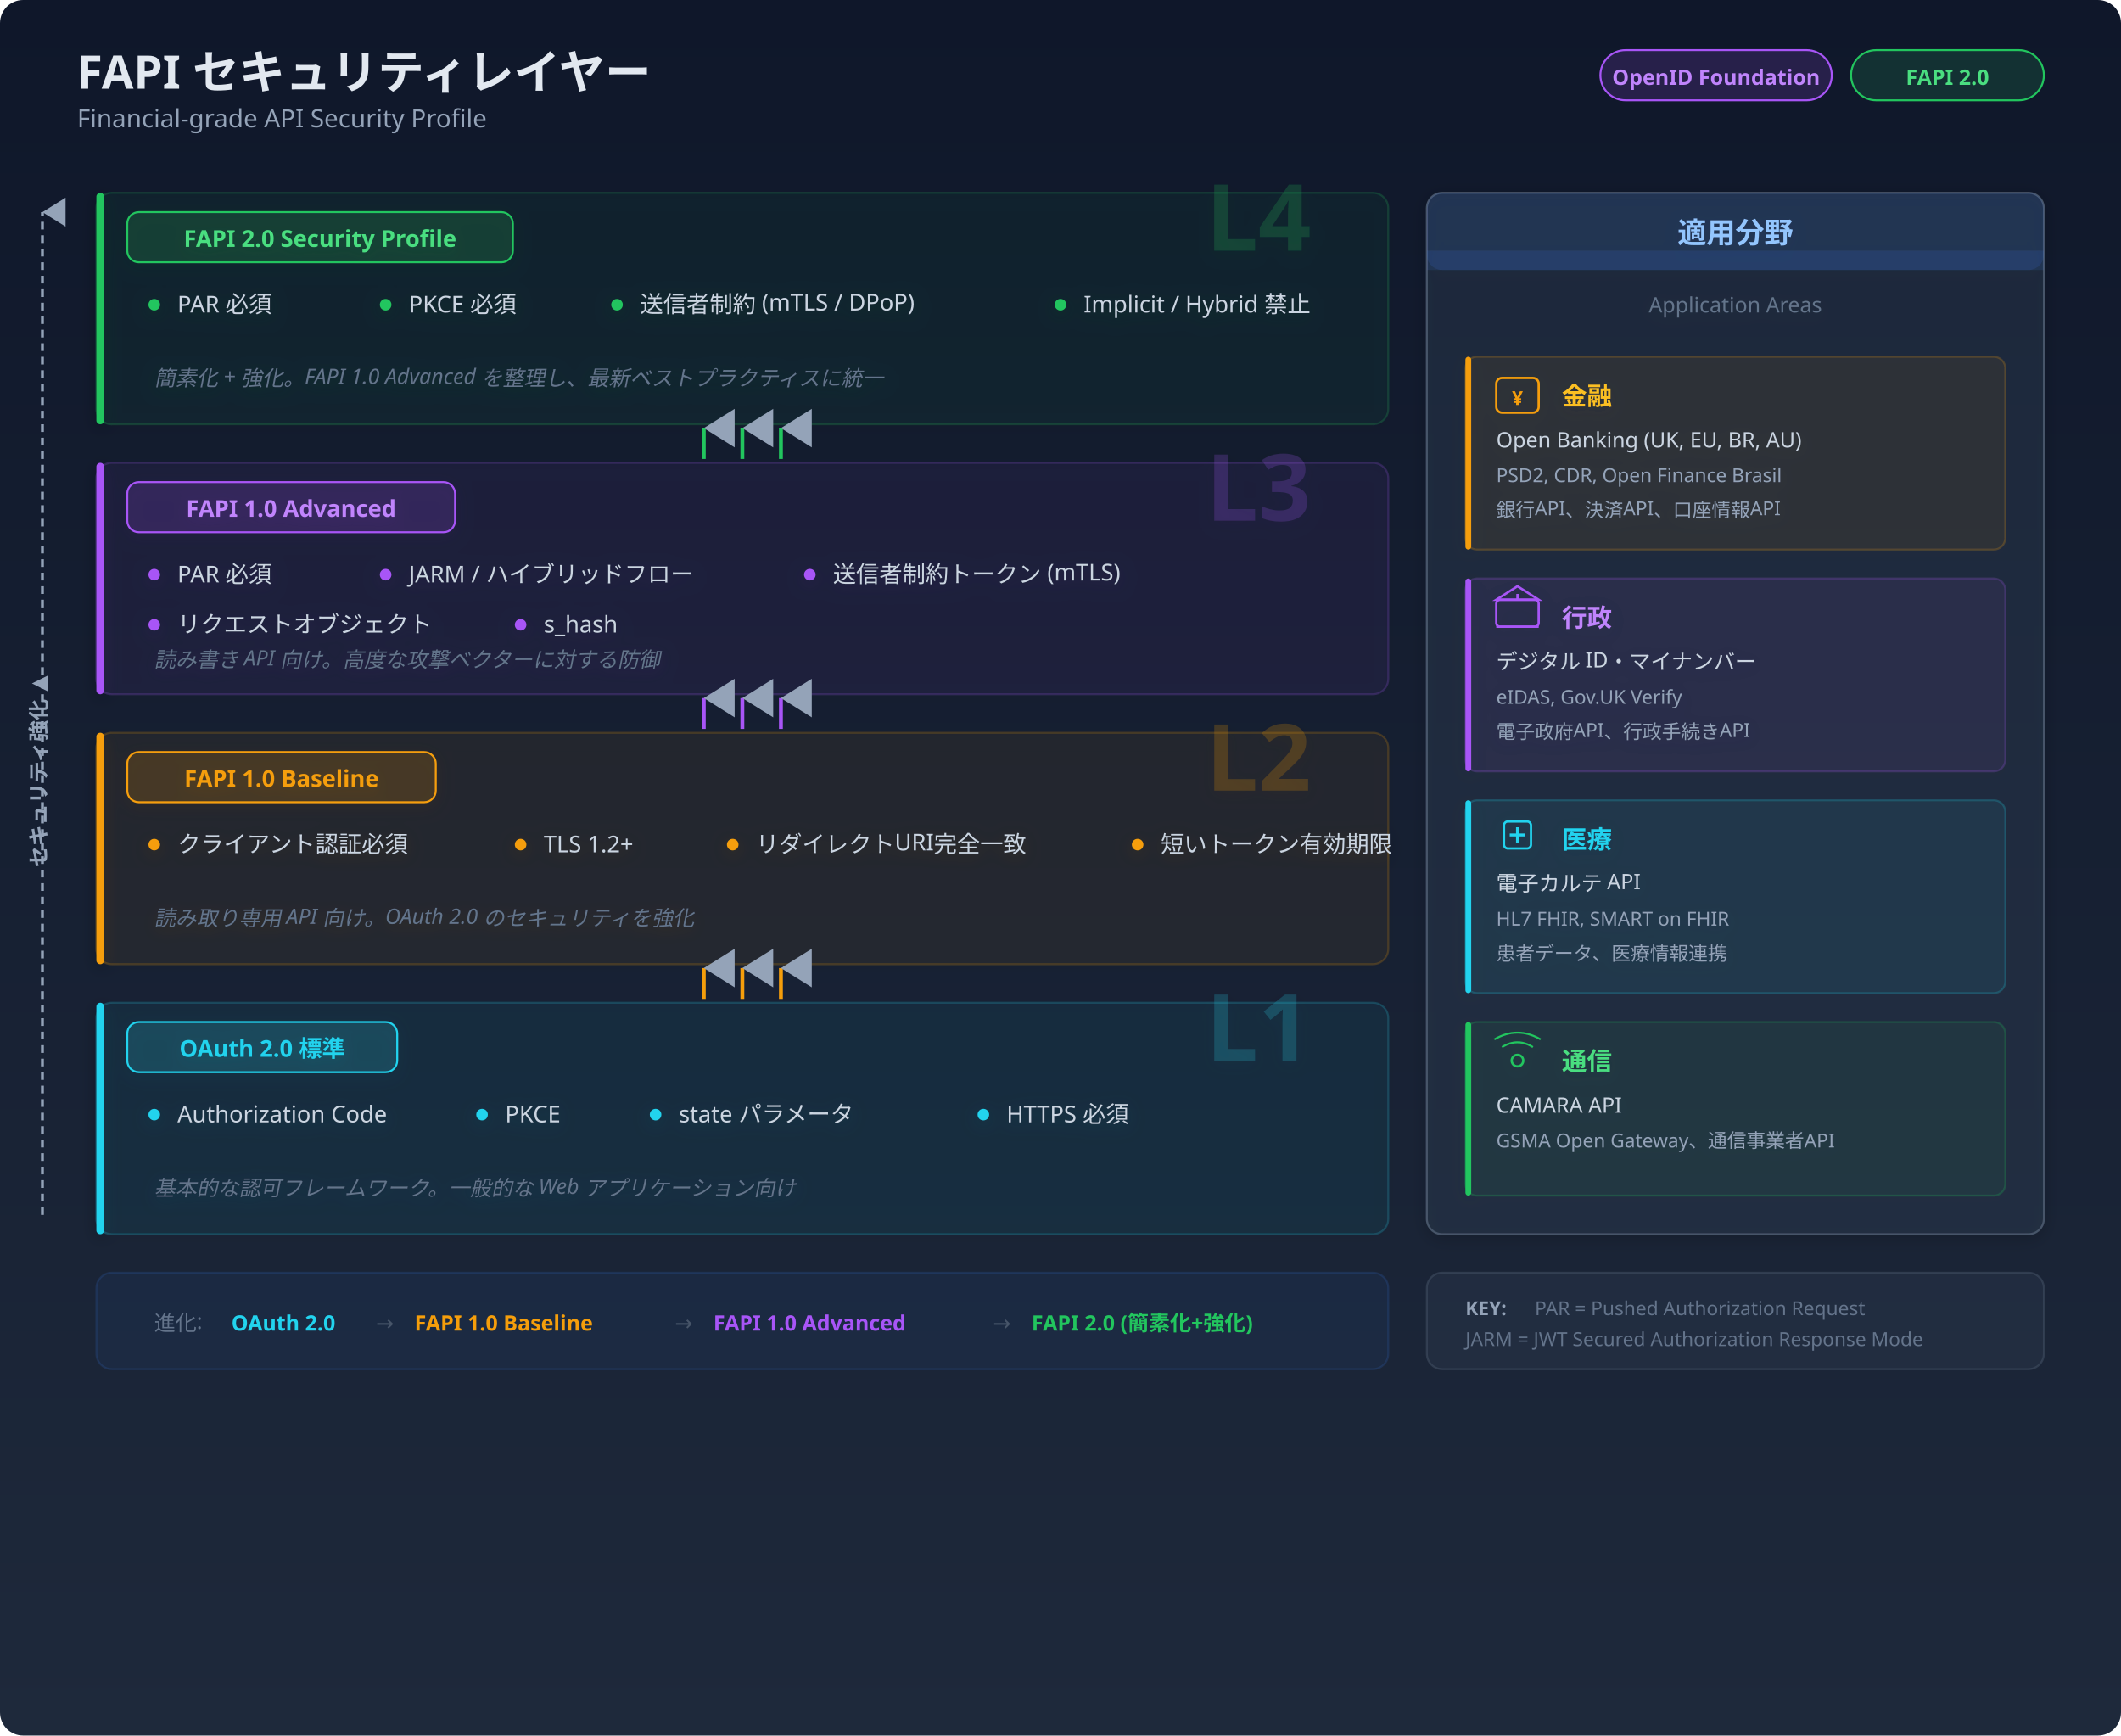
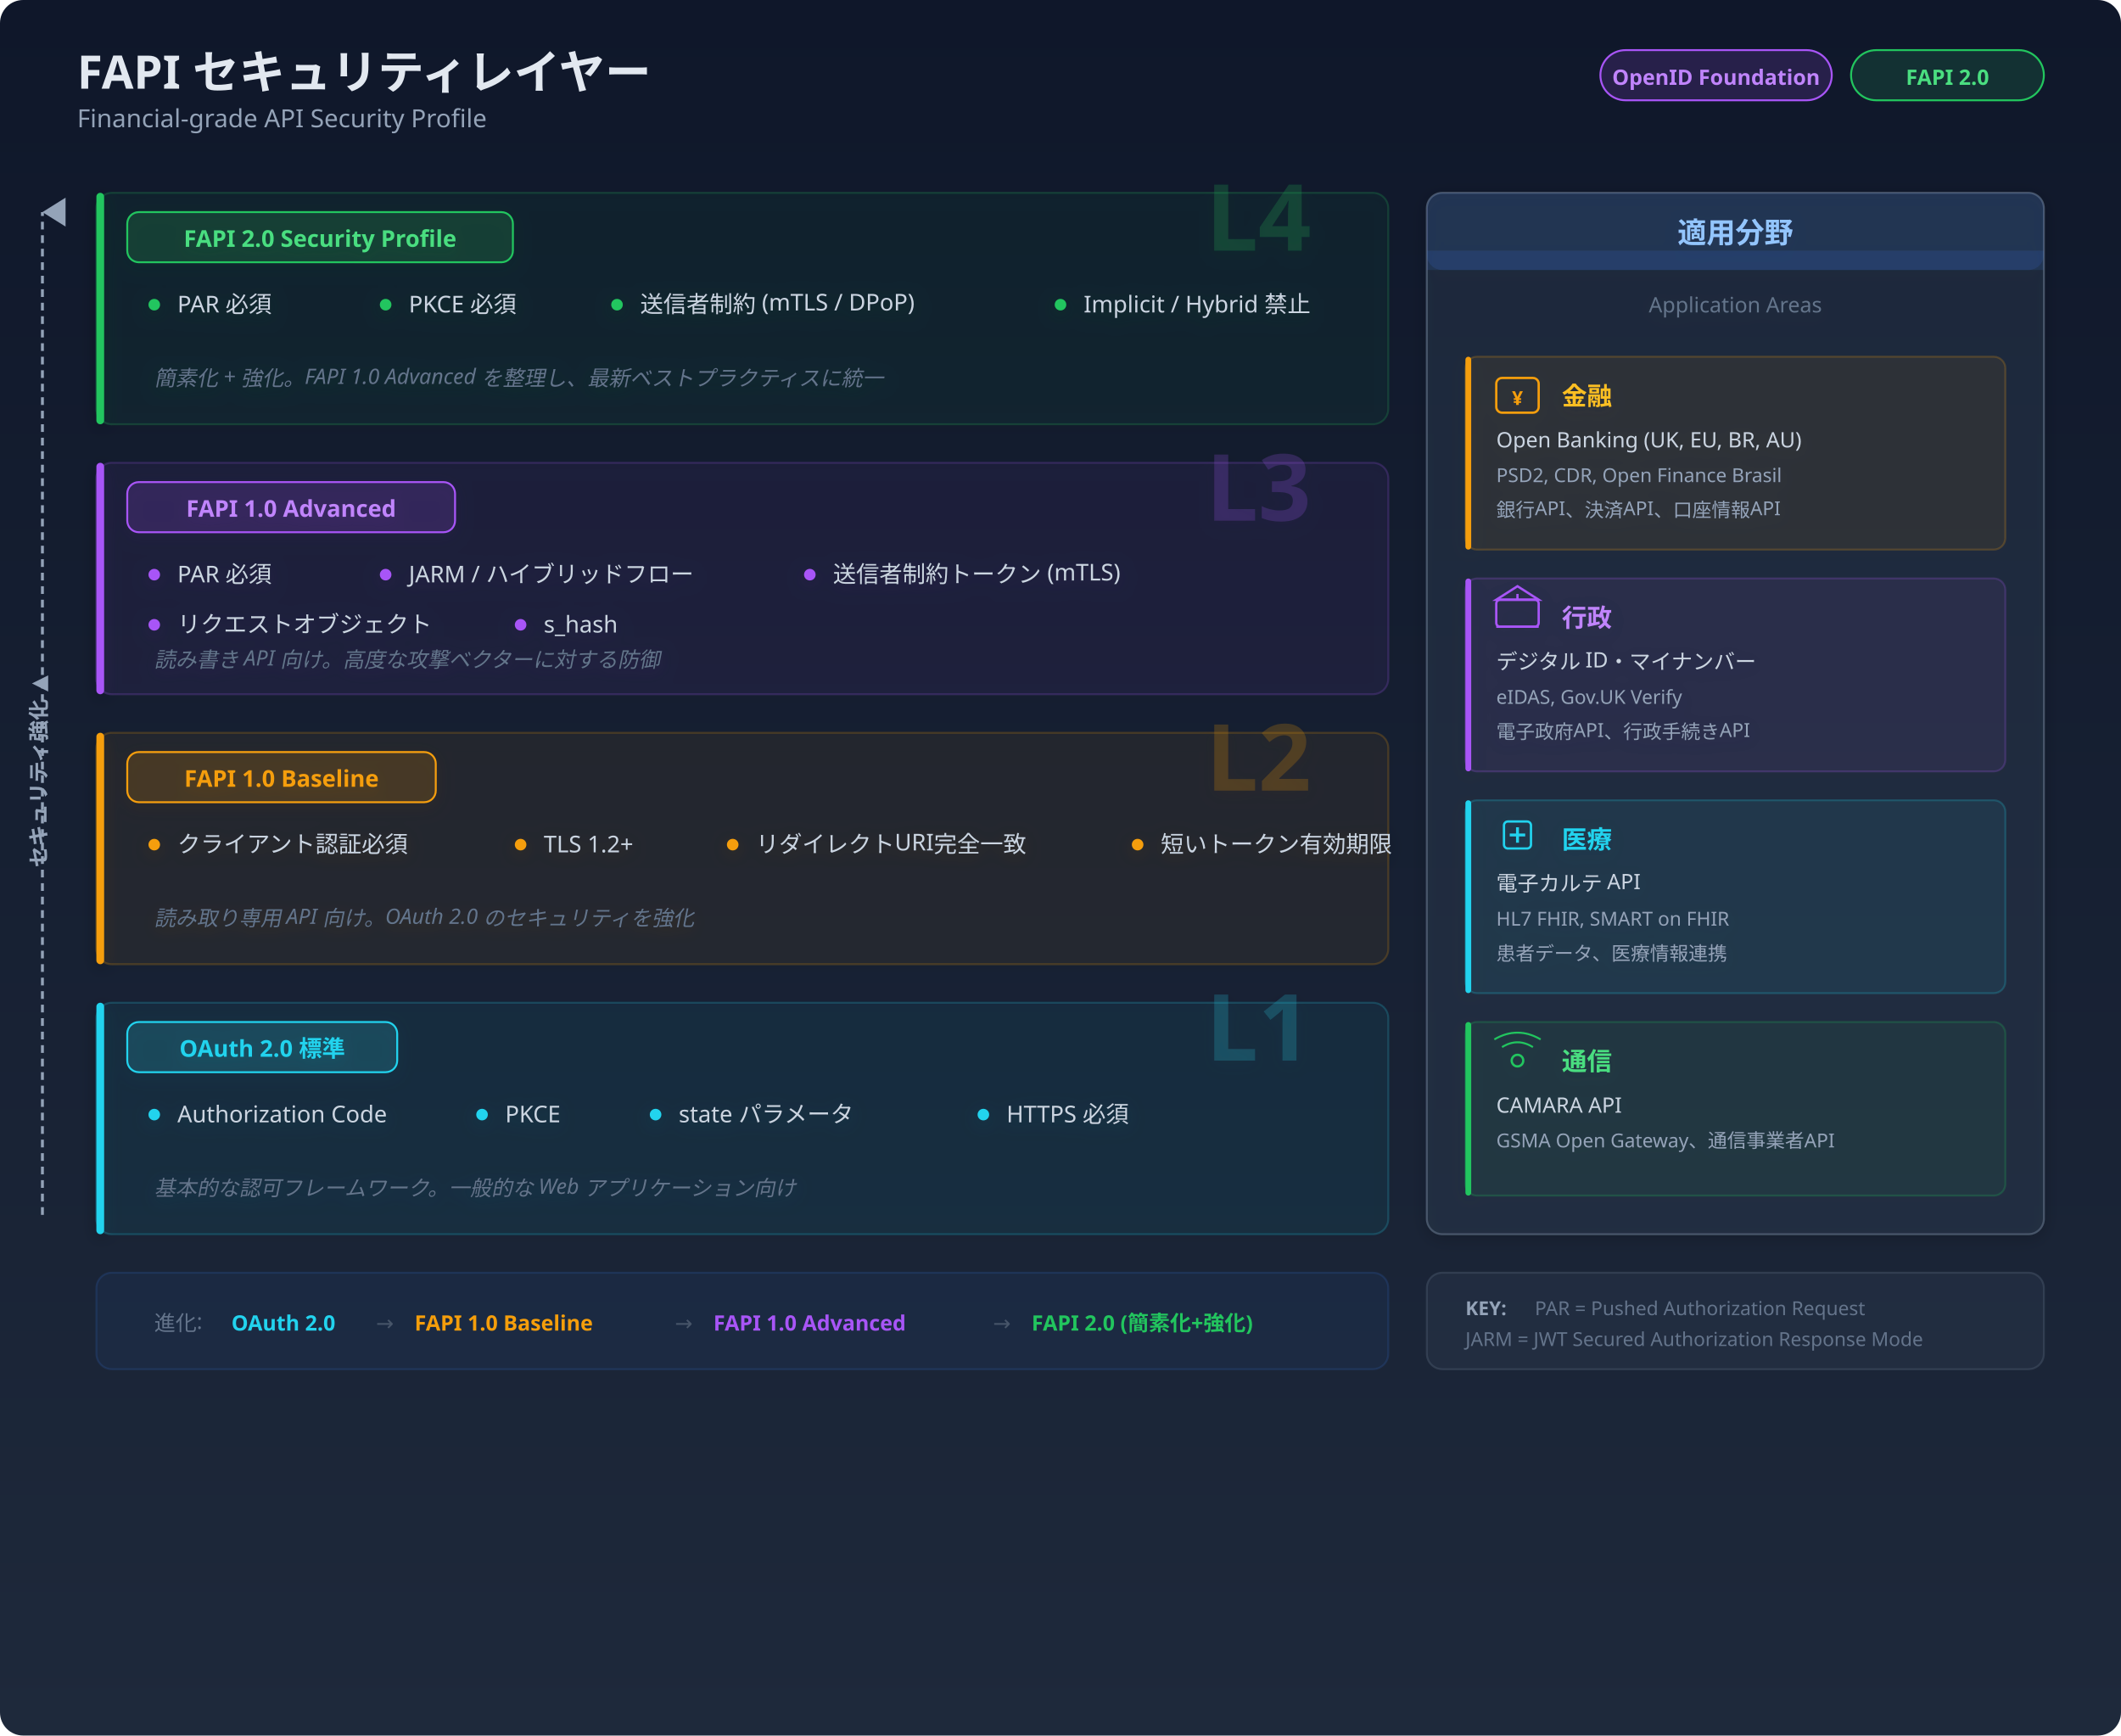
<svg xmlns="http://www.w3.org/2000/svg" viewBox="0 0 1100 900">
  <defs>
    <linearGradient id="bgGrad" x1="0" y1="0" x2="0" y2="1">
      <stop offset="0%" stop-color="#0f172a" />
      <stop offset="100%" stop-color="#1e293b" />
    </linearGradient>
    <filter id="shadow">
      <feDropShadow dx="0" dy="2" stdDeviation="4" flood-color="#000" flood-opacity="0.35" />
    </filter>
    <filter id="glow">
      <feGaussianBlur stdDeviation="2.5" result="blur" />
      <feMerge>
        <feMergeNode in="blur" />
        <feMergeNode in="SourceGraphic" />
      </feMerge>
    </filter>
    <marker id="arrowUp" markerWidth="10" markerHeight="8" refX="5" refY="0" orient="auto">
      <polygon points="0 8, 5 0, 10 8" fill="#94a3b8" />
    </marker>
  </defs>
  <rect width="1100" height="900" fill="url(#bgGrad)" rx="12" />
  <text x="40" y="46" fill="#e2e8f0" font-family="'Segoe UI', sans-serif" font-size="24" font-weight="700">FAPI セキュリティレイヤー</text>
  <text x="40" y="66" fill="#94a3b8" font-family="'Segoe UI', sans-serif" font-size="13">Financial-grade API Security Profile</text>
  <rect x="830" y="26" width="120" height="26" rx="13" fill="#a855f7" fill-opacity="0.15" stroke="#a855f7" stroke-width="1" />
  <text x="890" y="44" fill="#c084fc" font-family="'Segoe UI', sans-serif" font-size="11" font-weight="600" text-anchor="middle">OpenID Foundation</text>
  <rect x="960" y="26" width="100" height="26" rx="13" fill="#22c55e" fill-opacity="0.15" stroke="#22c55e" stroke-width="1" />
  <text x="1010" y="44" fill="#4ade80" font-family="'Segoe UI', sans-serif" font-size="11" font-weight="600" text-anchor="middle">FAPI 2.0</text>
  <line x1="22" y1="630" x2="22" y2="110" stroke="#94a3b8" stroke-width="1.5" stroke-dasharray="4 3" marker-end="url(#arrowUp)" />
  <text x="24" y="400" fill="#94a3b8" font-family="'Segoe UI', sans-serif" font-size="11" font-weight="600" transform="rotate(-90, 24, 400)" text-anchor="middle">セキュリティ強化 ▲</text>
  <g filter="url(#shadow)">
    <rect x="50" y="520" width="670" height="120" rx="8" fill="#22d3ee" fill-opacity="0.05" stroke="#22d3ee" stroke-opacity="0.2" stroke-width="1" />
    <rect x="50" y="520" width="4" height="120" rx="2" fill="#22d3ee" />
    <rect x="66" y="530" width="140" height="26" rx="6" fill="#22d3ee" fill-opacity="0.15" stroke="#22d3ee" stroke-width="1" />
    <text x="136" y="548" fill="#22d3ee" font-family="'Segoe UI', sans-serif" font-size="12" font-weight="700" text-anchor="middle">OAuth 2.0 標準</text>
    <text x="680" y="550" fill="#22d3ee" fill-opacity="0.2" font-family="'Segoe UI', sans-serif" font-size="48" font-weight="800" text-anchor="end">L1</text>
    <circle cx="80" cy="578" r="3" fill="#22d3ee" />
    <text x="92" y="582" fill="#cbd5e1" font-family="'Segoe UI', sans-serif" font-size="12">Authorization Code</text>
    <circle cx="250" cy="578" r="3" fill="#22d3ee" />
    <text x="262" y="582" fill="#cbd5e1" font-family="'Segoe UI', sans-serif" font-size="12">PKCE</text>
    <circle cx="340" cy="578" r="3" fill="#22d3ee" />
    <text x="352" y="582" fill="#cbd5e1" font-family="'Segoe UI', sans-serif" font-size="12">state パラメータ</text>
    <circle cx="510" cy="578" r="3" fill="#22d3ee" />
    <text x="522" y="582" fill="#cbd5e1" font-family="'Segoe UI', sans-serif" font-size="12">HTTPS 必須</text>
    <text x="80" y="620" fill="#64748b" font-family="'Segoe UI', sans-serif" font-size="11" font-style="italic">基本的な認可フレームワーク。一般的な Web アプリケーション向け</text>
  </g>
  <g filter="url(#shadow)">
    <rect x="50" y="380" width="670" height="120" rx="8" fill="#f59e0b" fill-opacity="0.05" stroke="#f59e0b" stroke-opacity="0.2" stroke-width="1" />
    <rect x="50" y="380" width="4" height="120" rx="2" fill="#f59e0b" />
    <rect x="66" y="390" width="160" height="26" rx="6" fill="#f59e0b" fill-opacity="0.15" stroke="#f59e0b" stroke-width="1" />
    <text x="146" y="408" fill="#f59e0b" font-family="'Segoe UI', sans-serif" font-size="12" font-weight="700" text-anchor="middle">FAPI 1.0 Baseline</text>
    <text x="680" y="410" fill="#f59e0b" fill-opacity="0.2" font-family="'Segoe UI', sans-serif" font-size="48" font-weight="800" text-anchor="end">L2</text>
    <circle cx="80" cy="438" r="3" fill="#f59e0b" />
    <text x="92" y="442" fill="#cbd5e1" font-family="'Segoe UI', sans-serif" font-size="12">クライアント認証必須</text>
    <circle cx="270" cy="438" r="3" fill="#f59e0b" />
    <text x="282" y="442" fill="#cbd5e1" font-family="'Segoe UI', sans-serif" font-size="12">TLS 1.2+</text>
    <circle cx="380" cy="438" r="3" fill="#f59e0b" />
    <text x="392" y="442" fill="#cbd5e1" font-family="'Segoe UI', sans-serif" font-size="12">リダイレクトURI完全一致</text>
    <circle cx="590" cy="438" r="3" fill="#f59e0b" />
    <text x="602" y="442" fill="#cbd5e1" font-family="'Segoe UI', sans-serif" font-size="12">短いトークン有効期限</text>
    <text x="80" y="480" fill="#64748b" font-family="'Segoe UI', sans-serif" font-size="11" font-style="italic">読み取り専用 API 向け。OAuth 2.0 のセキュリティを強化</text>
  </g>
  <g filter="url(#shadow)">
    <rect x="50" y="240" width="670" height="120" rx="8" fill="#a855f7" fill-opacity="0.05" stroke="#a855f7" stroke-opacity="0.2" stroke-width="1" />
    <rect x="50" y="240" width="4" height="120" rx="2" fill="#a855f7" />
    <rect x="66" y="250" width="170" height="26" rx="6" fill="#a855f7" fill-opacity="0.15" stroke="#a855f7" stroke-width="1" />
    <text x="151" y="268" fill="#c084fc" font-family="'Segoe UI', sans-serif" font-size="12" font-weight="700" text-anchor="middle">FAPI 1.0 Advanced</text>
    <text x="680" y="270" fill="#a855f7" fill-opacity="0.2" font-family="'Segoe UI', sans-serif" font-size="48" font-weight="800" text-anchor="end">L3</text>
    <circle cx="80" cy="298" r="3" fill="#a855f7" />
    <text x="92" y="302" fill="#cbd5e1" font-family="'Segoe UI', sans-serif" font-size="12">PAR 必須</text>
    <circle cx="200" cy="298" r="3" fill="#a855f7" />
    <text x="212" y="302" fill="#cbd5e1" font-family="'Segoe UI', sans-serif" font-size="12">JARM / ハイブリッドフロー</text>
    <circle cx="420" cy="298" r="3" fill="#a855f7" />
    <text x="432" y="302" fill="#cbd5e1" font-family="'Segoe UI', sans-serif" font-size="12">送信者制約トークン (mTLS)</text>
    <circle cx="80" cy="324" r="3" fill="#a855f7" />
    <text x="92" y="328" fill="#cbd5e1" font-family="'Segoe UI', sans-serif" font-size="12">リクエストオブジェクト</text>
    <circle cx="270" cy="324" r="3" fill="#a855f7" />
    <text x="282" y="328" fill="#cbd5e1" font-family="'Segoe UI', sans-serif" font-size="12">s_hash</text>
    <text x="80" y="346" fill="#64748b" font-family="'Segoe UI', sans-serif" font-size="11" font-style="italic">読み書き API 向け。高度な攻撃ベクターに対する防御</text>
  </g>
  <g filter="url(#shadow)">
    <rect x="50" y="100" width="670" height="120" rx="8" fill="#22c55e" fill-opacity="0.05" stroke="#22c55e" stroke-opacity="0.2" stroke-width="1" />
    <rect x="50" y="100" width="4" height="120" rx="2" fill="#22c55e" />
    <rect x="66" y="110" width="200" height="26" rx="6" fill="#22c55e" fill-opacity="0.15" stroke="#22c55e" stroke-width="1" />
    <text x="166" y="128" fill="#4ade80" font-family="'Segoe UI', sans-serif" font-size="12" font-weight="700" text-anchor="middle">FAPI 2.0 Security Profile</text>
    <text x="680" y="130" fill="#22c55e" fill-opacity="0.2" font-family="'Segoe UI', sans-serif" font-size="48" font-weight="800" text-anchor="end">L4</text>
    <circle cx="80" cy="158" r="3" fill="#22c55e" />
    <text x="92" y="162" fill="#cbd5e1" font-family="'Segoe UI', sans-serif" font-size="12">PAR 必須</text>
    <circle cx="200" cy="158" r="3" fill="#22c55e" />
    <text x="212" y="162" fill="#cbd5e1" font-family="'Segoe UI', sans-serif" font-size="12">PKCE 必須</text>
    <circle cx="320" cy="158" r="3" fill="#22c55e" />
    <text x="332" y="162" fill="#cbd5e1" font-family="'Segoe UI', sans-serif" font-size="12">送信者制約 (mTLS / DPoP)</text>
    <circle cx="550" cy="158" r="3" fill="#22c55e" />
    <text x="562" y="162" fill="#cbd5e1" font-family="'Segoe UI', sans-serif" font-size="12">Implicit / Hybrid 禁止</text>
    <text x="80" y="200" fill="#64748b" font-family="'Segoe UI', sans-serif" font-size="11" font-style="italic">簡素化 + 強化。FAPI 1.0 Advanced を整理し、最新ベストプラクティスに統一</text>
  </g>
-   <path d="M 385 518 L 385 502" fill="none" stroke="#f59e0b" stroke-width="2" marker-end="url(#arrowUp)" />
-   <path d="M 365 518 L 365 502" fill="none" stroke="#f59e0b" stroke-width="2" marker-end="url(#arrowUp)" />
-   <path d="M 405 518 L 405 502" fill="none" stroke="#f59e0b" stroke-width="2" marker-end="url(#arrowUp)" />
-   <path d="M 385 378 L 385 362" fill="none" stroke="#a855f7" stroke-width="2" marker-end="url(#arrowUp)" />
-   <path d="M 365 378 L 365 362" fill="none" stroke="#a855f7" stroke-width="2" marker-end="url(#arrowUp)" />
-   <path d="M 405 378 L 405 362" fill="none" stroke="#a855f7" stroke-width="2" marker-end="url(#arrowUp)" />
-   <path d="M 385 238 L 385 222" fill="none" stroke="#22c55e" stroke-width="2" marker-end="url(#arrowUp)" />
-   <path d="M 365 238 L 365 222" fill="none" stroke="#22c55e" stroke-width="2" marker-end="url(#arrowUp)" />
-   <path d="M 405 238 L 405 222" fill="none" stroke="#22c55e" stroke-width="2" marker-end="url(#arrowUp)" />
  <g filter="url(#shadow)">
    <rect x="740" y="100" width="320" height="540" rx="8" fill="#334155" fill-opacity="0.4" stroke="#475569" stroke-width="1" />
    <rect x="740" y="100" width="320" height="40" rx="8" fill="#3b82f6" fill-opacity="0.12" />
    <rect x="740" y="130" width="320" height="10" fill="#3b82f6" fill-opacity="0.12" />
    <text x="900" y="126" fill="#93c5fd" font-family="'Segoe UI', sans-serif" font-size="15" font-weight="700" text-anchor="middle">適用分野</text>
    <text x="900" y="162" fill="#64748b" font-family="'Segoe UI', sans-serif" font-size="11" text-anchor="middle">Application Areas</text>
    <rect x="760" y="185" width="280" height="100" rx="6" fill="#f59e0b" fill-opacity="0.06" stroke="#f59e0b" stroke-opacity="0.2" stroke-width="1" />
    <rect x="760" y="185" width="3" height="100" rx="1.5" fill="#f59e0b" />
    <rect x="776" y="196" width="22" height="18" rx="3" fill="none" stroke="#f59e0b" stroke-width="1.2" />
    <text x="787" y="210" fill="#f59e0b" font-family="'Segoe UI', sans-serif" font-size="10" font-weight="700" text-anchor="middle">¥</text>
    <text x="810" y="210" fill="#fbbf24" font-family="'Segoe UI', sans-serif" font-size="13" font-weight="700">金融</text>
    <text x="776" y="232" fill="#cbd5e1" font-family="'Segoe UI', sans-serif" font-size="11">Open Banking (UK, EU, BR, AU)</text>
    <text x="776" y="250" fill="#94a3b8" font-family="'Segoe UI', sans-serif" font-size="10">PSD2, CDR, Open Finance Brasil</text>
    <text x="776" y="268" fill="#94a3b8" font-family="'Segoe UI', sans-serif" font-size="10">銀行API、決済API、口座情報API</text>
    <rect x="760" y="300" width="280" height="100" rx="6" fill="#a855f7" fill-opacity="0.06" stroke="#a855f7" stroke-opacity="0.2" stroke-width="1" />
    <rect x="760" y="300" width="3" height="100" rx="1.5" fill="#a855f7" />
    <rect x="776" y="311" width="22" height="14" rx="2" fill="none" stroke="#a855f7" stroke-width="1.2" />
    <line x1="776" y1="325" x2="798" y2="325" stroke="#a855f7" stroke-width="1.2" />
    <line x1="787" y1="308" x2="787" y2="311" stroke="#a855f7" stroke-width="1.2" />
    <polygon points="776,311 787,304 798,311" fill="none" stroke="#a855f7" stroke-width="1.2" />
    <text x="810" y="325" fill="#c084fc" font-family="'Segoe UI', sans-serif" font-size="13" font-weight="700">行政</text>
    <text x="776" y="347" fill="#cbd5e1" font-family="'Segoe UI', sans-serif" font-size="11">デジタル ID・マイナンバー</text>
    <text x="776" y="365" fill="#94a3b8" font-family="'Segoe UI', sans-serif" font-size="10">eIDAS, Gov.UK Verify</text>
    <text x="776" y="383" fill="#94a3b8" font-family="'Segoe UI', sans-serif" font-size="10">電子政府API、行政手続きAPI</text>
    <rect x="760" y="415" width="280" height="100" rx="6" fill="#22d3ee" fill-opacity="0.06" stroke="#22d3ee" stroke-opacity="0.2" stroke-width="1" />
    <rect x="760" y="415" width="3" height="100" rx="1.5" fill="#22d3ee" />
    <rect x="780" y="426" width="14" height="14" rx="2" fill="none" stroke="#22d3ee" stroke-width="1.2" />
    <line x1="787" y1="429" x2="787" y2="437" stroke="#22d3ee" stroke-width="1.5" />
    <line x1="783" y1="433" x2="791" y2="433" stroke="#22d3ee" stroke-width="1.5" />
    <text x="810" y="440" fill="#22d3ee" font-family="'Segoe UI', sans-serif" font-size="13" font-weight="700">医療</text>
    <text x="776" y="462" fill="#cbd5e1" font-family="'Segoe UI', sans-serif" font-size="11">電子カルテ API</text>
    <text x="776" y="480" fill="#94a3b8" font-family="'Segoe UI', sans-serif" font-size="10">HL7 FHIR, SMART on FHIR</text>
    <text x="776" y="498" fill="#94a3b8" font-family="'Segoe UI', sans-serif" font-size="10">患者データ、医療情報連携</text>
    <rect x="760" y="530" width="280" height="90" rx="6" fill="#22c55e" fill-opacity="0.06" stroke="#22c55e" stroke-opacity="0.2" stroke-width="1" />
    <rect x="760" y="530" width="3" height="90" rx="1.5" fill="#22c55e" />
    <circle cx="787" cy="550" r="3" fill="none" stroke="#22c55e" stroke-width="1.2" />
    <path d="M779,543 Q787,538 795,543" fill="none" stroke="#22c55e" stroke-width="1" />
    <path d="M775,539 Q787,532 799,539" fill="none" stroke="#22c55e" stroke-width="1" />
    <text x="810" y="555" fill="#4ade80" font-family="'Segoe UI', sans-serif" font-size="13" font-weight="700">通信</text>
    <text x="776" y="577" fill="#cbd5e1" font-family="'Segoe UI', sans-serif" font-size="11">CAMARA API</text>
    <text x="776" y="595" fill="#94a3b8" font-family="'Segoe UI', sans-serif" font-size="10">GSMA Open Gateway、通信事業者API</text>
  </g>
  <g>
    <rect x="50" y="660" width="670" height="50" rx="8" fill="#3b82f6" fill-opacity="0.06" stroke="#3b82f6" stroke-opacity="0.15" stroke-width="1" />
    <text x="80" y="690" fill="#64748b" font-family="'Segoe UI', sans-serif" font-size="11">進化:</text>
    <text x="120" y="690" fill="#22d3ee" font-family="'Segoe UI', sans-serif" font-size="11" font-weight="600">OAuth 2.0</text>
    <text x="195" y="690" fill="#475569" font-family="'Segoe UI', sans-serif" font-size="11">→</text>
    <text x="215" y="690" fill="#f59e0b" font-family="'Segoe UI', sans-serif" font-size="11" font-weight="600">FAPI 1.0 Baseline</text>
    <text x="350" y="690" fill="#475569" font-family="'Segoe UI', sans-serif" font-size="11">→</text>
    <text x="370" y="690" fill="#a855f7" font-family="'Segoe UI', sans-serif" font-size="11" font-weight="600">FAPI 1.0 Advanced</text>
    <text x="515" y="690" fill="#475569" font-family="'Segoe UI', sans-serif" font-size="11">→</text>
    <text x="535" y="690" fill="#22c55e" font-family="'Segoe UI', sans-serif" font-size="11" font-weight="600">FAPI 2.0 (簡素化+強化)</text>
  </g>
  <g>
    <rect x="740" y="660" width="320" height="50" rx="8" fill="#334155" fill-opacity="0.3" stroke="#475569" stroke-opacity="0.5" stroke-width="1" />
    <text x="760" y="682" fill="#94a3b8" font-family="'Segoe UI', sans-serif" font-size="10" font-weight="600">KEY:</text>
    <text x="796" y="682" fill="#64748b" font-family="'Segoe UI', sans-serif" font-size="10">PAR = Pushed Authorization Request</text>
    <text x="760" y="698" fill="#64748b" font-family="'Segoe UI', sans-serif" font-size="10">JARM = JWT Secured Authorization Response Mode</text>
  </g>
</svg>
